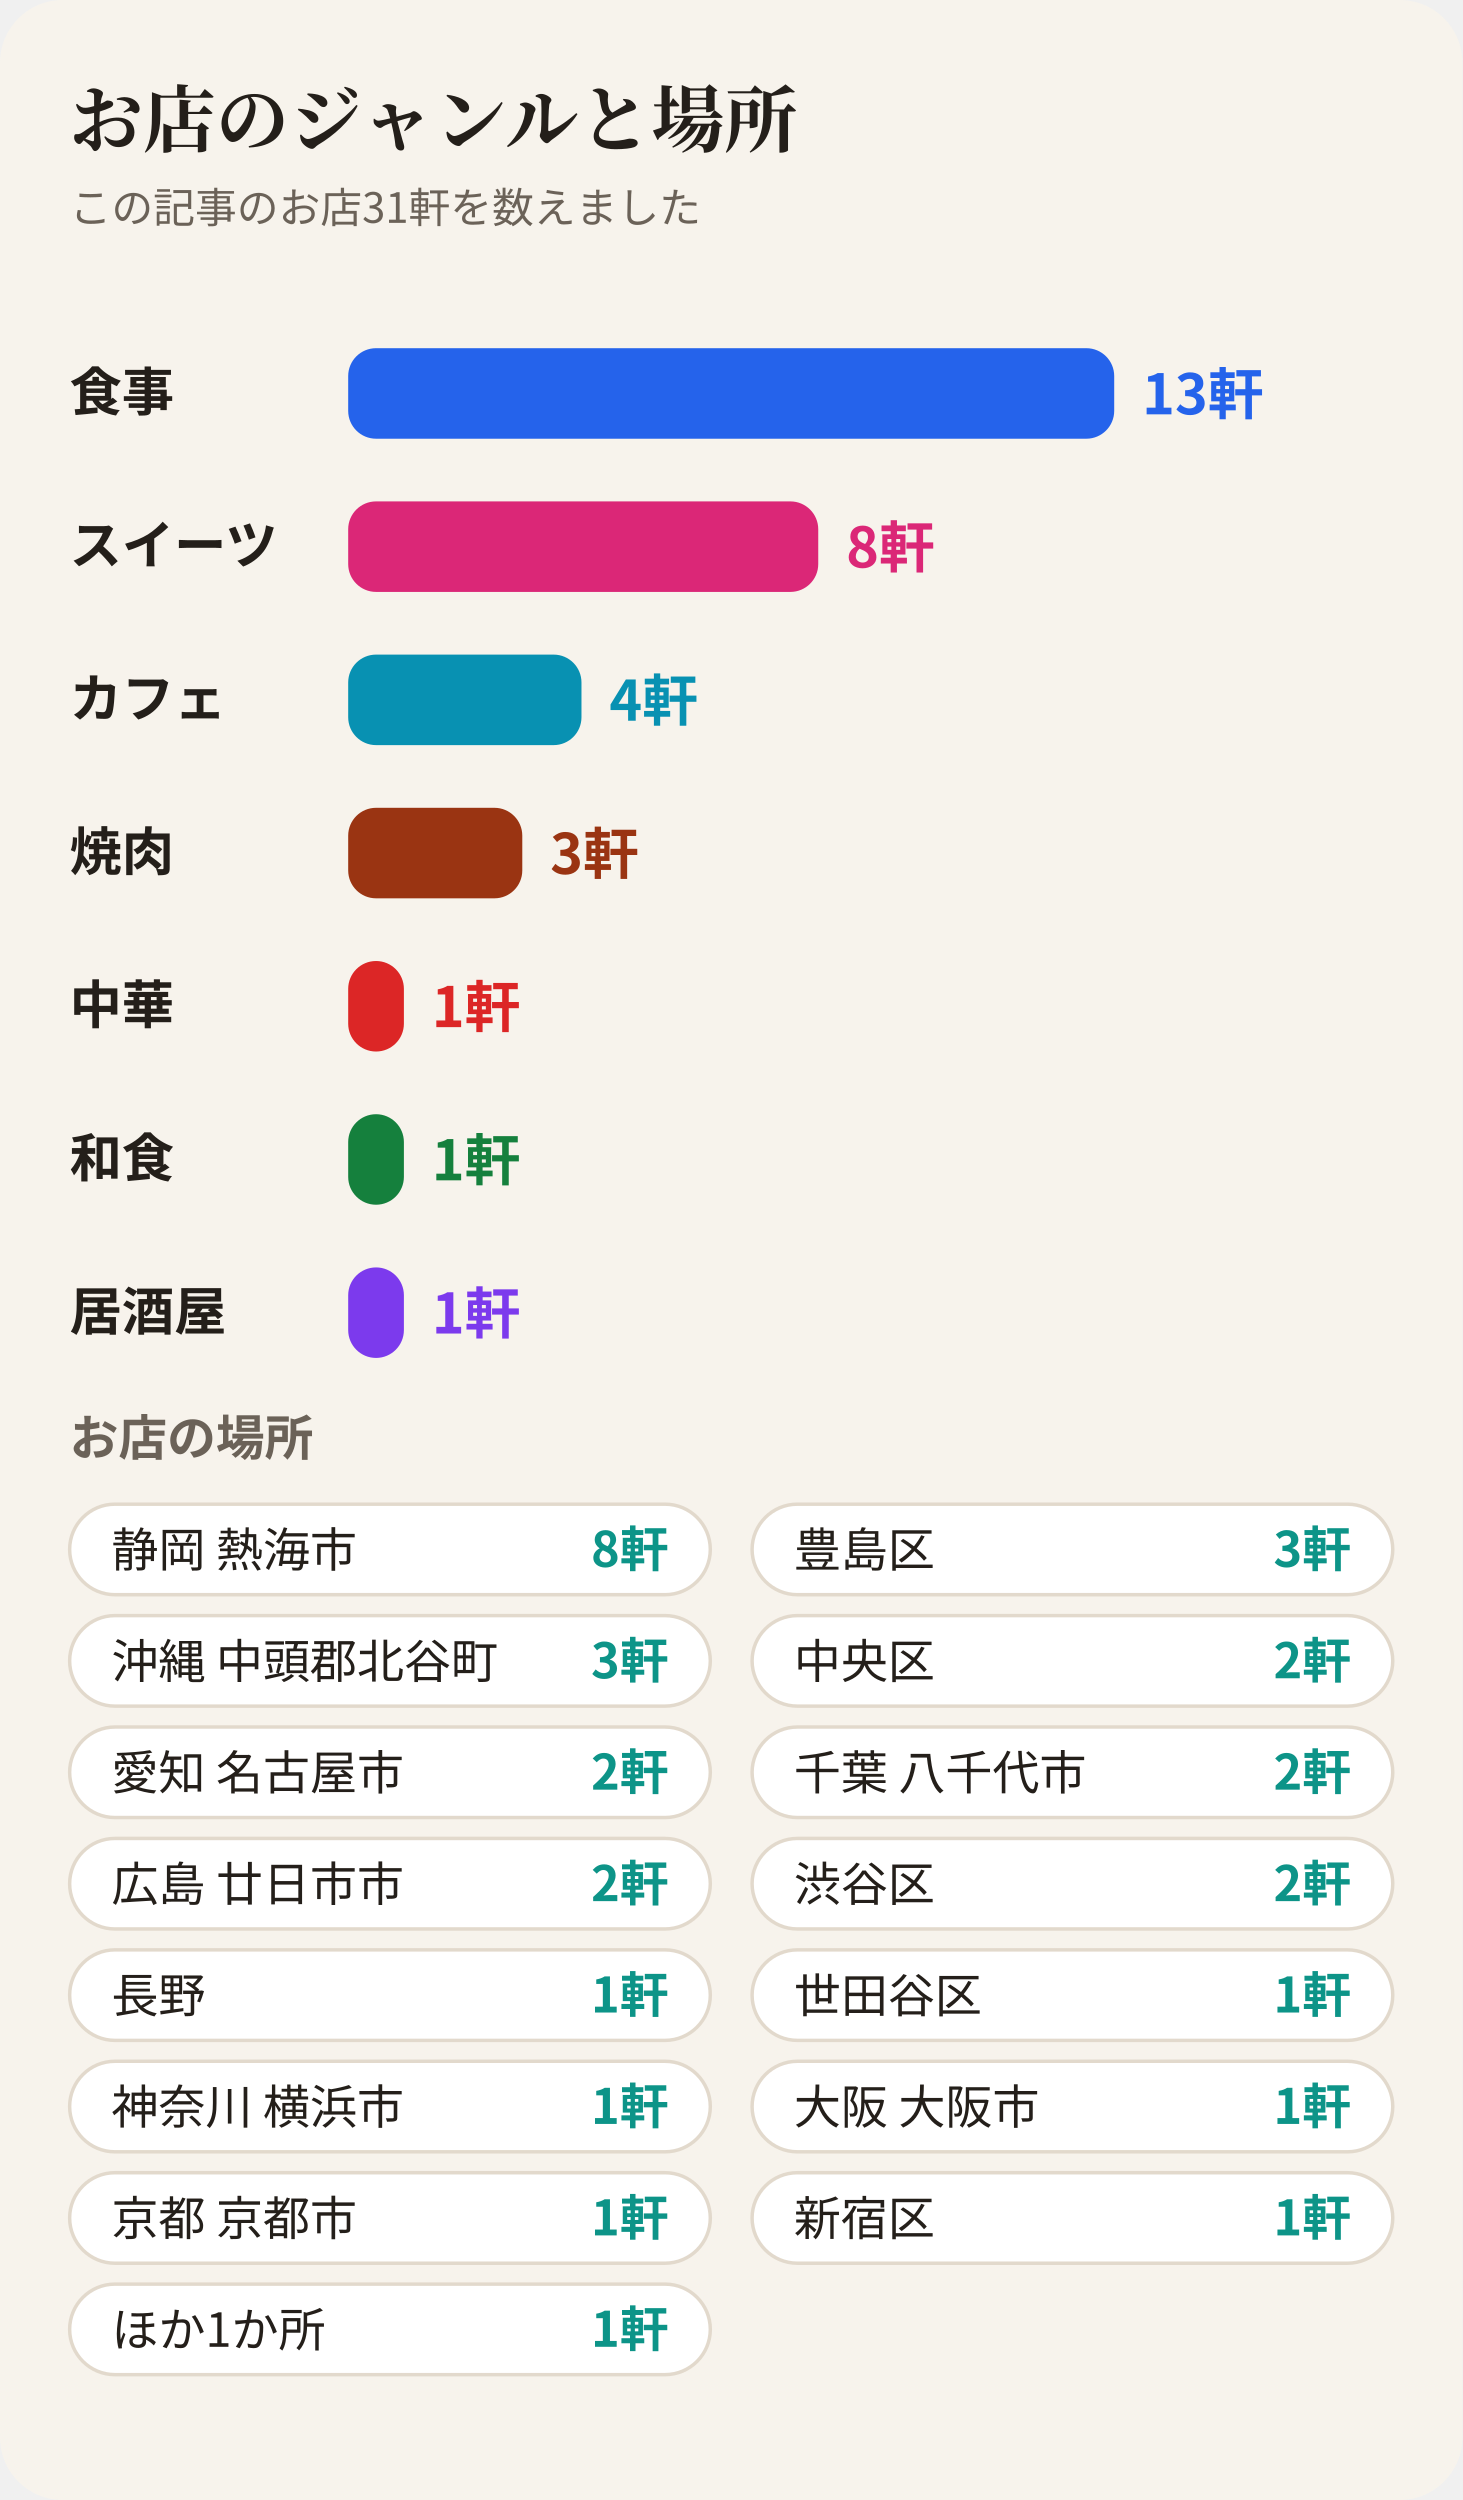
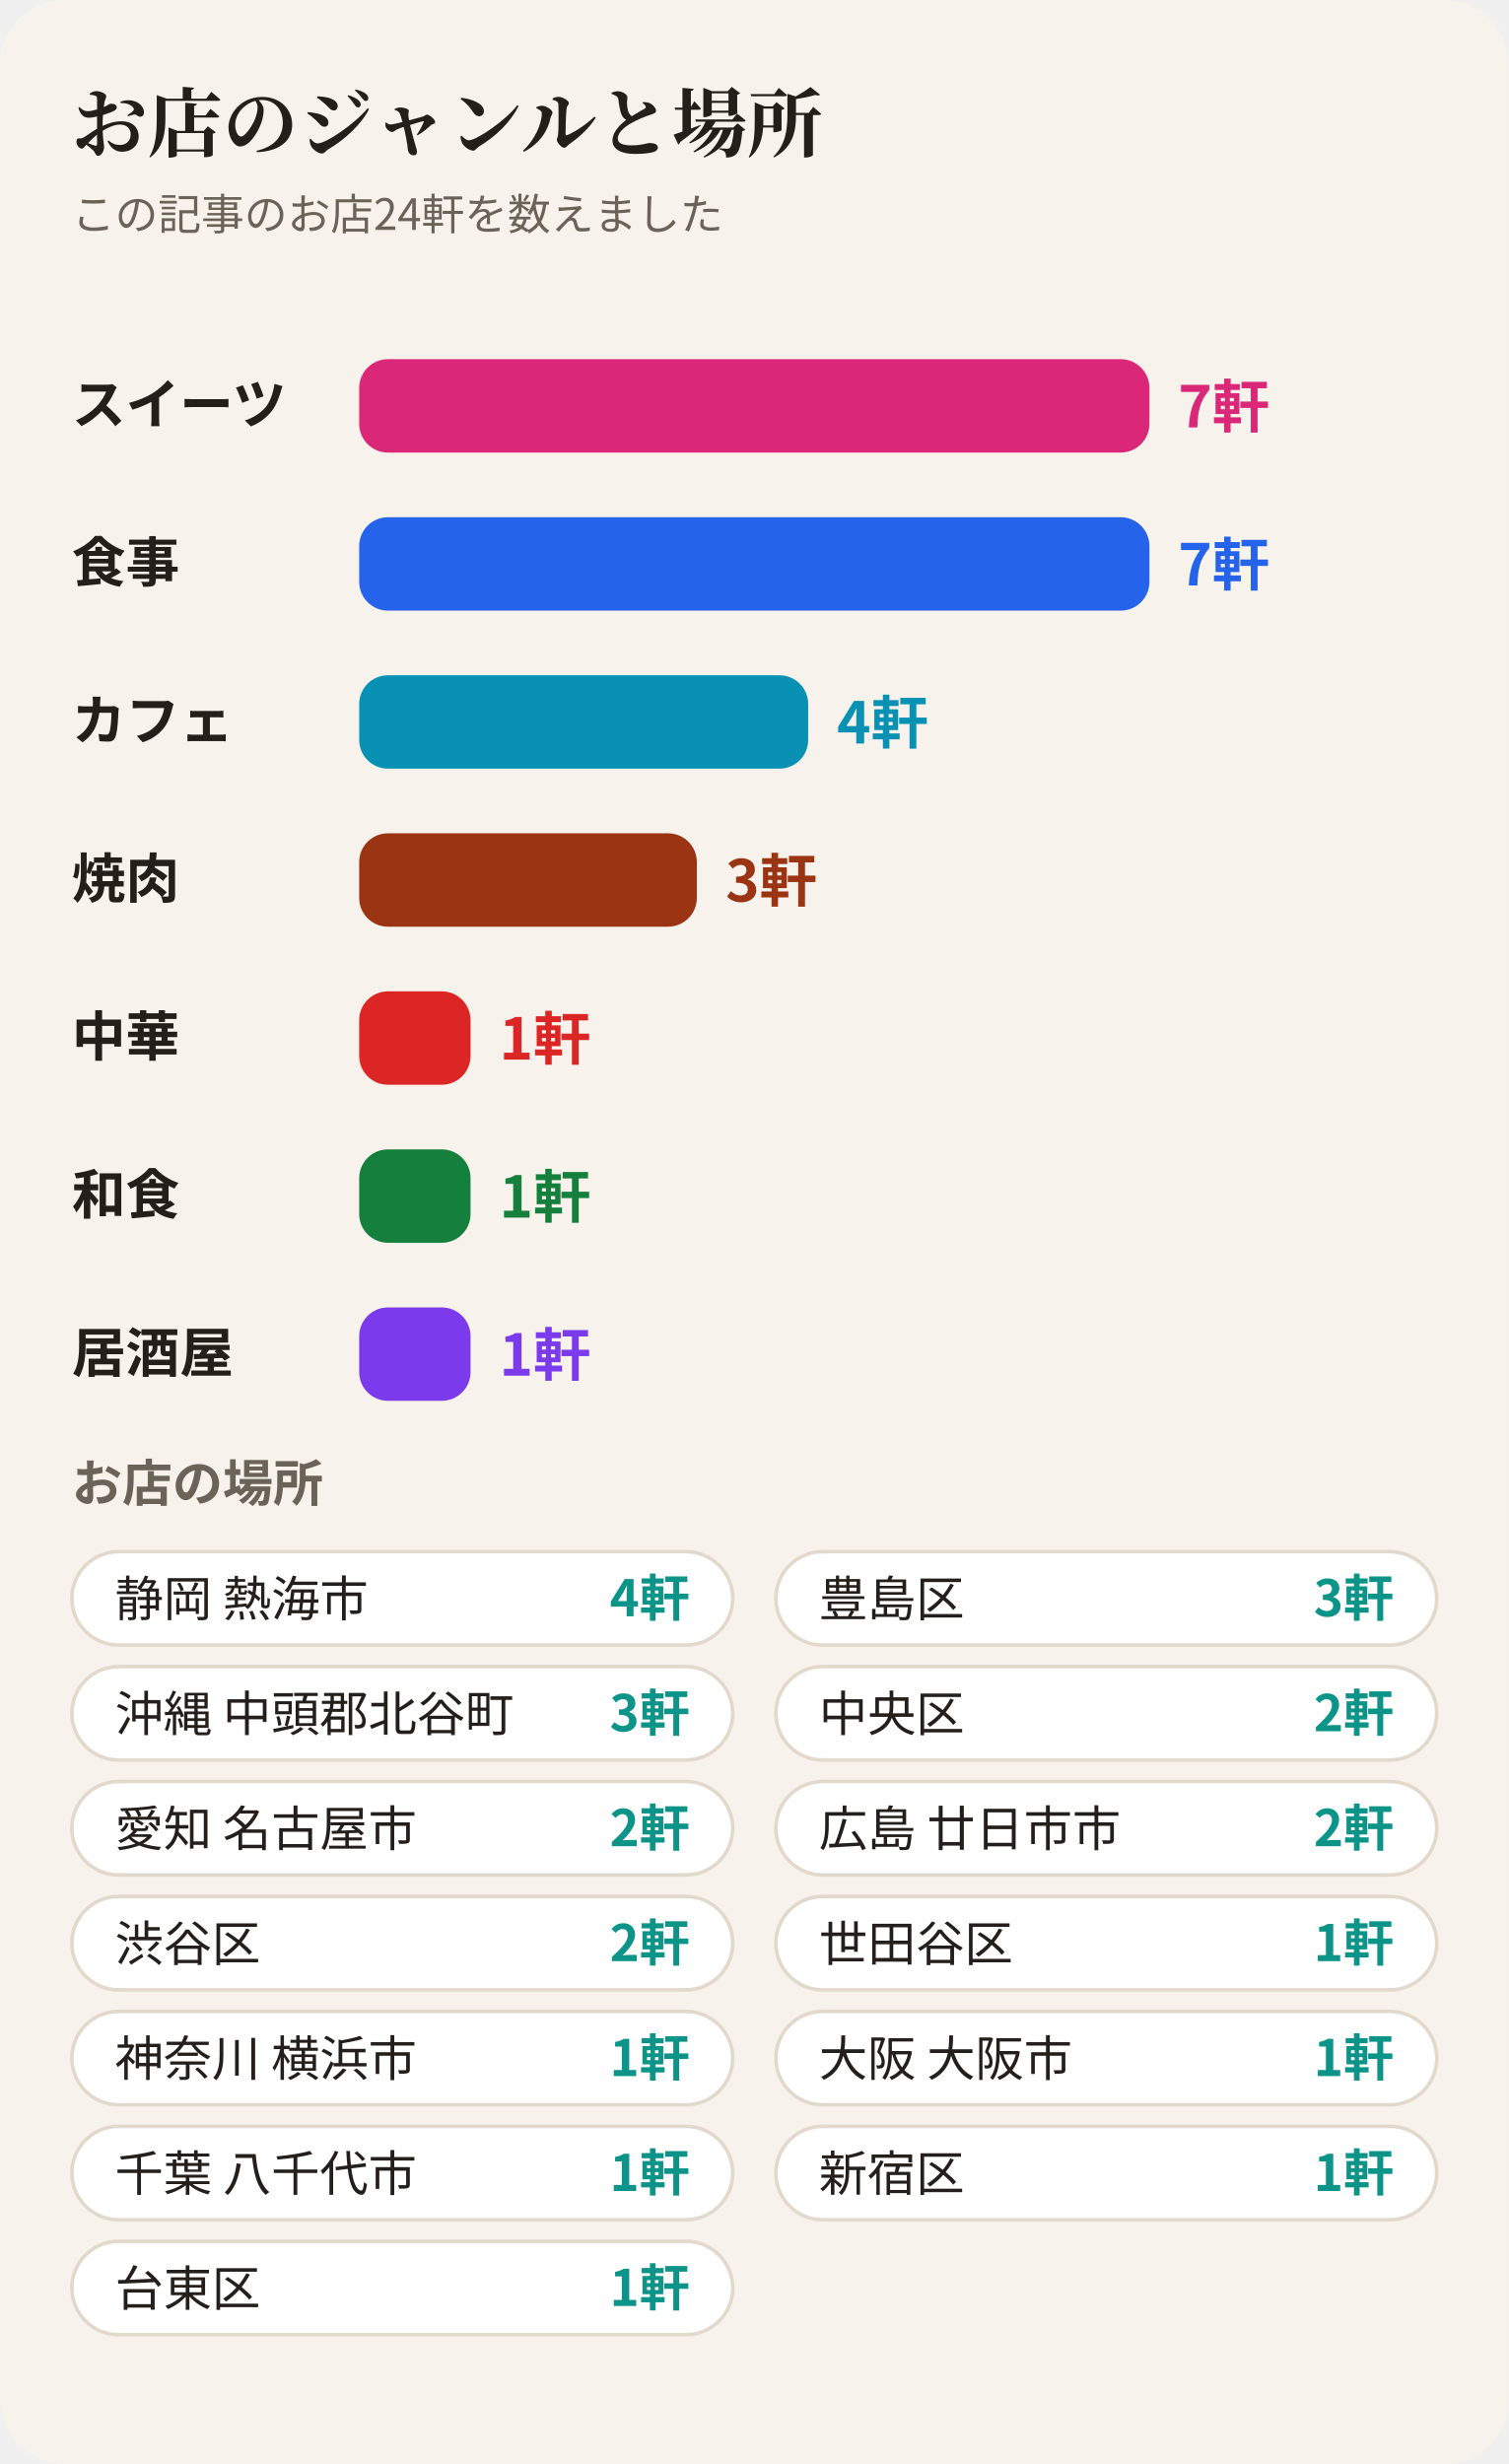
- <svg xmlns="http://www.w3.org/2000/svg" viewBox="0 0 420 718" width="420" height="718" font-family="'Hiragino Sans','Noto Sans CJK JP','Noto Sans JP',sans-serif">
-   <rect width="420" height="718" rx="18" fill="#F7F3EC" />
+ <svg xmlns="http://www.w3.org/2000/svg" viewBox="0 0 420 686" width="420" height="686" font-family="'Hiragino Sans','Noto Sans CJK JP','Noto Sans JP',sans-serif">
+   <rect width="420" height="686" rx="18" fill="#F7F3EC" />
  <text x="20" y="42" font-size="21" font-weight="800" fill="#241F1A" font-family="'Hiragino Mincho ProN','Noto Serif CJK JP','Noto Serif JP',serif">お店のジャンルと場所</text>
-   <text x="20" y="64" font-size="12" fill="#6B6258">この記事のお店31軒を数えました</text>
-   <text x="20" y="118" font-size="15" font-weight="700" fill="#241F1A">食事</text>
-   <rect x="100" y="100" width="220" height="26" rx="8" fill="#2563eb" />
-   <text x="328" y="119" font-size="16" font-weight="800" fill="#2563eb">13軒</text>
-   <text x="20" y="162" font-size="15" font-weight="700" fill="#241F1A">スイーツ</text>
-   <rect x="100" y="144" width="135" height="26" rx="8" fill="#db2777" />
-   <text x="243" y="163" font-size="16" font-weight="800" fill="#db2777">8軒</text>
+   <text x="20" y="64" font-size="12" fill="#6B6258">この記事のお店24軒を数えました</text>
+   <text x="20" y="118" font-size="15" font-weight="700" fill="#241F1A">スイーツ</text>
+   <rect x="100" y="100" width="220" height="26" rx="8" fill="#db2777" />
+   <text x="328" y="119" font-size="16" font-weight="800" fill="#db2777">7軒</text>
+   <text x="20" y="162" font-size="15" font-weight="700" fill="#241F1A">食事</text>
+   <rect x="100" y="144" width="220" height="26" rx="8" fill="#2563eb" />
+   <text x="328" y="163" font-size="16" font-weight="800" fill="#2563eb">7軒</text>
  <text x="20" y="206" font-size="15" font-weight="700" fill="#241F1A">カフェ</text>
-   <rect x="100" y="188" width="67" height="26" rx="8" fill="#0891b2" />
-   <text x="175" y="207" font-size="16" font-weight="800" fill="#0891b2">4軒</text>
+   <rect x="100" y="188" width="125" height="26" rx="8" fill="#0891b2" />
+   <text x="233" y="207" font-size="16" font-weight="800" fill="#0891b2">4軒</text>
  <text x="20" y="250" font-size="15" font-weight="700" fill="#241F1A">焼肉</text>
-   <rect x="100" y="232" width="50" height="26" rx="8" fill="#9a3412" />
-   <text x="158" y="251" font-size="16" font-weight="800" fill="#9a3412">3軒</text>
+   <rect x="100" y="232" width="94" height="26" rx="8" fill="#9a3412" />
+   <text x="202" y="251" font-size="16" font-weight="800" fill="#9a3412">3軒</text>
  <text x="20" y="294" font-size="15" font-weight="700" fill="#241F1A">中華</text>
-   <rect x="100" y="276" width="16" height="26" rx="8" fill="#dc2626" />
-   <text x="124" y="295" font-size="16" font-weight="800" fill="#dc2626">1軒</text>
+   <rect x="100" y="276" width="31" height="26" rx="8" fill="#dc2626" />
+   <text x="139" y="295" font-size="16" font-weight="800" fill="#dc2626">1軒</text>
  <text x="20" y="338" font-size="15" font-weight="700" fill="#241F1A">和食</text>
-   <rect x="100" y="320" width="16" height="26" rx="8" fill="#15803d" />
-   <text x="124" y="339" font-size="16" font-weight="800" fill="#15803d">1軒</text>
+   <rect x="100" y="320" width="31" height="26" rx="8" fill="#15803d" />
+   <text x="139" y="339" font-size="16" font-weight="800" fill="#15803d">1軒</text>
  <text x="20" y="382" font-size="15" font-weight="700" fill="#241F1A">居酒屋</text>
-   <rect x="100" y="364" width="16" height="26" rx="8" fill="#7c3aed" />
-   <text x="124" y="383" font-size="16" font-weight="800" fill="#7c3aed">1軒</text>
+   <rect x="100" y="364" width="31" height="26" rx="8" fill="#7c3aed" />
+   <text x="139" y="383" font-size="16" font-weight="800" fill="#7c3aed">1軒</text>
  <text x="20" y="418" font-size="14" font-weight="700" fill="#6B6258">お店の場所</text>
  <rect x="20" y="432" width="184" height="26" rx="13" fill="#fff" stroke="#E2D9CC" />
  <text x="32" y="450" font-size="13.5" fill="#241F1A">静岡 熱海市</text>
-   <text x="192" y="450" font-size="14" font-weight="800" text-anchor="end" fill="#0d9488">8軒</text>
+   <text x="192" y="450" font-size="14" font-weight="800" text-anchor="end" fill="#0d9488">4軒</text>
  <rect x="216" y="432" width="184" height="26" rx="13" fill="#fff" stroke="#E2D9CC" />
  <text x="228" y="450" font-size="13.5" fill="#241F1A">豊島区</text>
  <text x="388" y="450" font-size="14" font-weight="800" text-anchor="end" fill="#0d9488">3軒</text>
  <rect x="20" y="464" width="184" height="26" rx="13" fill="#fff" stroke="#E2D9CC" />
  <text x="32" y="482" font-size="13.5" fill="#241F1A">沖縄 中頭郡北谷町</text>
  <text x="192" y="482" font-size="14" font-weight="800" text-anchor="end" fill="#0d9488">3軒</text>
  <rect x="216" y="464" width="184" height="26" rx="13" fill="#fff" stroke="#E2D9CC" />
  <text x="228" y="482" font-size="13.5" fill="#241F1A">中央区</text>
  <text x="388" y="482" font-size="14" font-weight="800" text-anchor="end" fill="#0d9488">2軒</text>
  <rect x="20" y="496" width="184" height="26" rx="13" fill="#fff" stroke="#E2D9CC" />
  <text x="32" y="514" font-size="13.5" fill="#241F1A">愛知 名古屋市</text>
  <text x="192" y="514" font-size="14" font-weight="800" text-anchor="end" fill="#0d9488">2軒</text>
  <rect x="216" y="496" width="184" height="26" rx="13" fill="#fff" stroke="#E2D9CC" />
-   <text x="228" y="514" font-size="13.5" fill="#241F1A">千葉 八千代市</text>
+   <text x="228" y="514" font-size="13.5" fill="#241F1A">広島 廿日市市</text>
  <text x="388" y="514" font-size="14" font-weight="800" text-anchor="end" fill="#0d9488">2軒</text>
  <rect x="20" y="528" width="184" height="26" rx="13" fill="#fff" stroke="#E2D9CC" />
-   <text x="32" y="546" font-size="13.5" fill="#241F1A">広島 廿日市市</text>
+   <text x="32" y="546" font-size="13.5" fill="#241F1A">渋谷区</text>
  <text x="192" y="546" font-size="14" font-weight="800" text-anchor="end" fill="#0d9488">2軒</text>
  <rect x="216" y="528" width="184" height="26" rx="13" fill="#fff" stroke="#E2D9CC" />
-   <text x="228" y="546" font-size="13.5" fill="#241F1A">渋谷区</text>
-   <text x="388" y="546" font-size="14" font-weight="800" text-anchor="end" fill="#0d9488">2軒</text>
+   <text x="228" y="546" font-size="13.5" fill="#241F1A">世田谷区</text>
+   <text x="388" y="546" font-size="14" font-weight="800" text-anchor="end" fill="#0d9488">1軒</text>
  <rect x="20" y="560" width="184" height="26" rx="13" fill="#fff" stroke="#E2D9CC" />
-   <text x="32" y="578" font-size="13.5" fill="#241F1A">長野</text>
+   <text x="32" y="578" font-size="13.5" fill="#241F1A">神奈川 横浜市</text>
  <text x="192" y="578" font-size="14" font-weight="800" text-anchor="end" fill="#0d9488">1軒</text>
  <rect x="216" y="560" width="184" height="26" rx="13" fill="#fff" stroke="#E2D9CC" />
-   <text x="228" y="578" font-size="13.5" fill="#241F1A">世田谷区</text>
+   <text x="228" y="578" font-size="13.5" fill="#241F1A">大阪 大阪市</text>
  <text x="388" y="578" font-size="14" font-weight="800" text-anchor="end" fill="#0d9488">1軒</text>
  <rect x="20" y="592" width="184" height="26" rx="13" fill="#fff" stroke="#E2D9CC" />
-   <text x="32" y="610" font-size="13.5" fill="#241F1A">神奈川 横浜市</text>
+   <text x="32" y="610" font-size="13.5" fill="#241F1A">千葉 八千代市</text>
  <text x="192" y="610" font-size="14" font-weight="800" text-anchor="end" fill="#0d9488">1軒</text>
  <rect x="216" y="592" width="184" height="26" rx="13" fill="#fff" stroke="#E2D9CC" />
-   <text x="228" y="610" font-size="13.5" fill="#241F1A">大阪 大阪市</text>
+   <text x="228" y="610" font-size="13.5" fill="#241F1A">新宿区</text>
  <text x="388" y="610" font-size="14" font-weight="800" text-anchor="end" fill="#0d9488">1軒</text>
  <rect x="20" y="624" width="184" height="26" rx="13" fill="#fff" stroke="#E2D9CC" />
-   <text x="32" y="642" font-size="13.5" fill="#241F1A">京都 京都市</text>
+   <text x="32" y="642" font-size="13.5" fill="#241F1A">台東区</text>
  <text x="192" y="642" font-size="14" font-weight="800" text-anchor="end" fill="#0d9488">1軒</text>
-   <rect x="216" y="624" width="184" height="26" rx="13" fill="#fff" stroke="#E2D9CC" />
-   <text x="228" y="642" font-size="13.5" fill="#241F1A">新宿区</text>
-   <text x="388" y="642" font-size="14" font-weight="800" text-anchor="end" fill="#0d9488">1軒</text>
-   <rect x="20" y="656" width="184" height="26" rx="13" fill="#fff" stroke="#E2D9CC" />
-   <text x="32" y="674" font-size="13.5" fill="#241F1A">ほか1か所</text>
-   <text x="192" y="674" font-size="14" font-weight="800" text-anchor="end" fill="#0d9488">1軒</text>
</svg>
